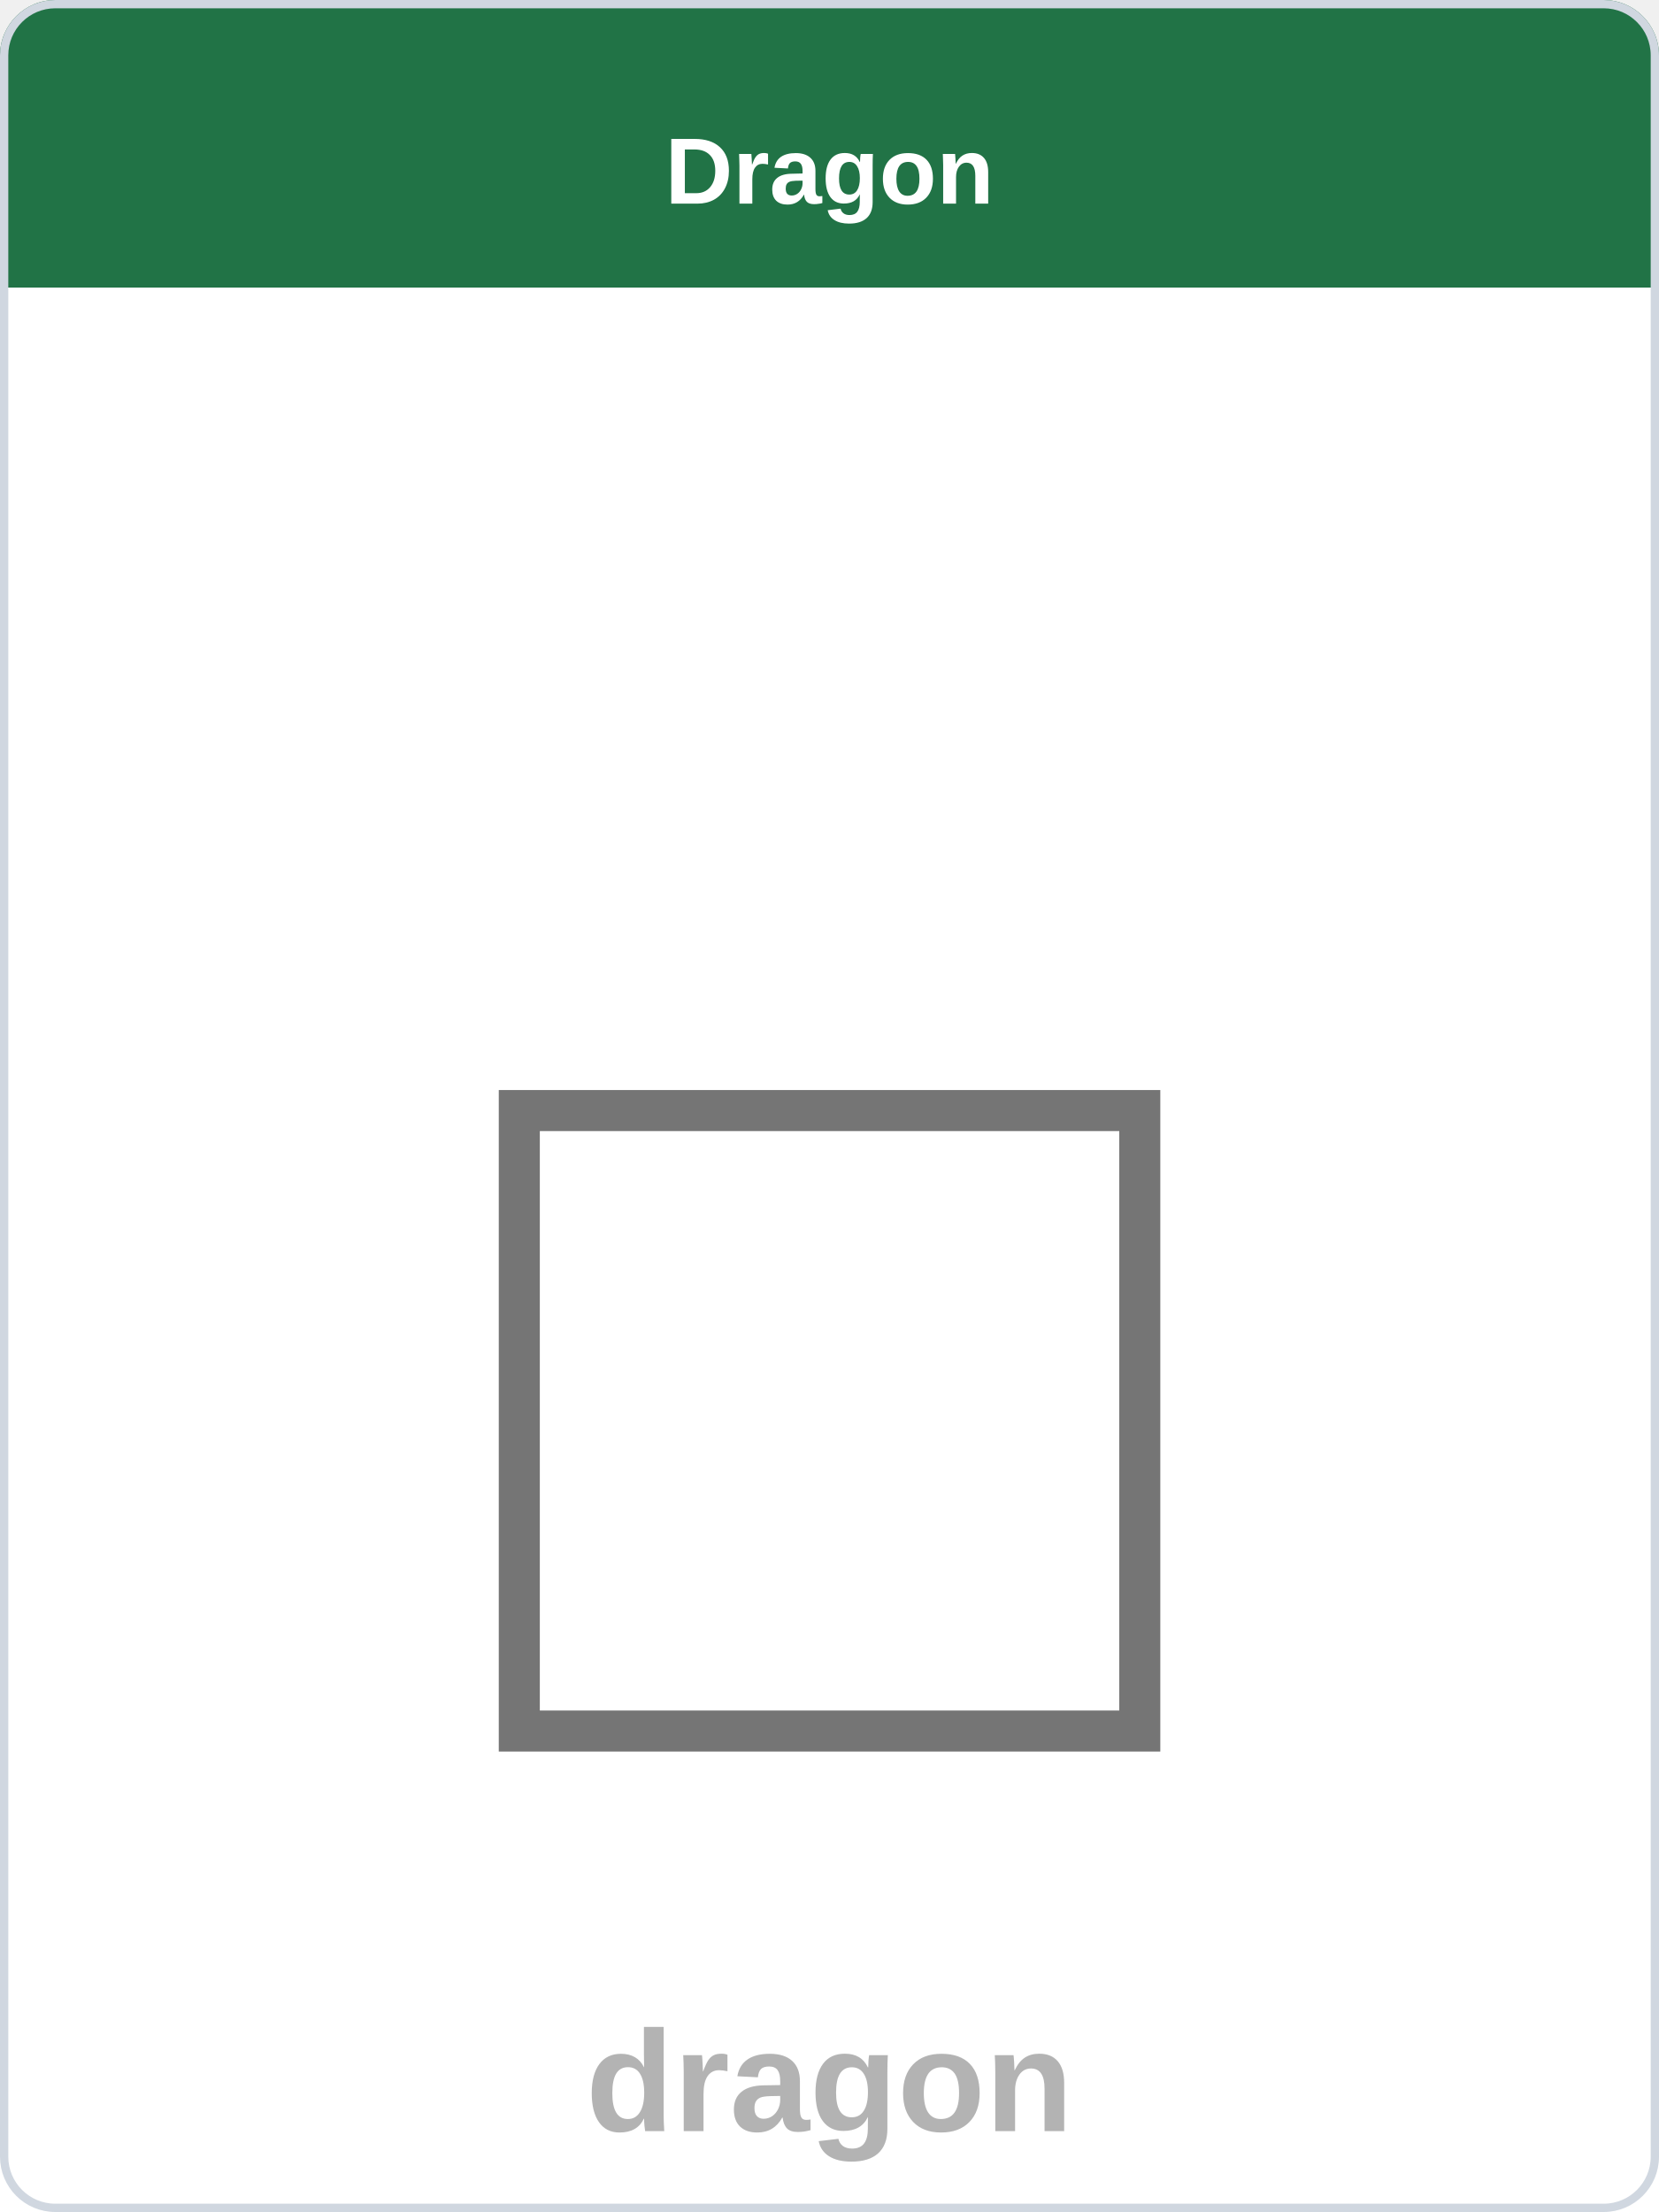
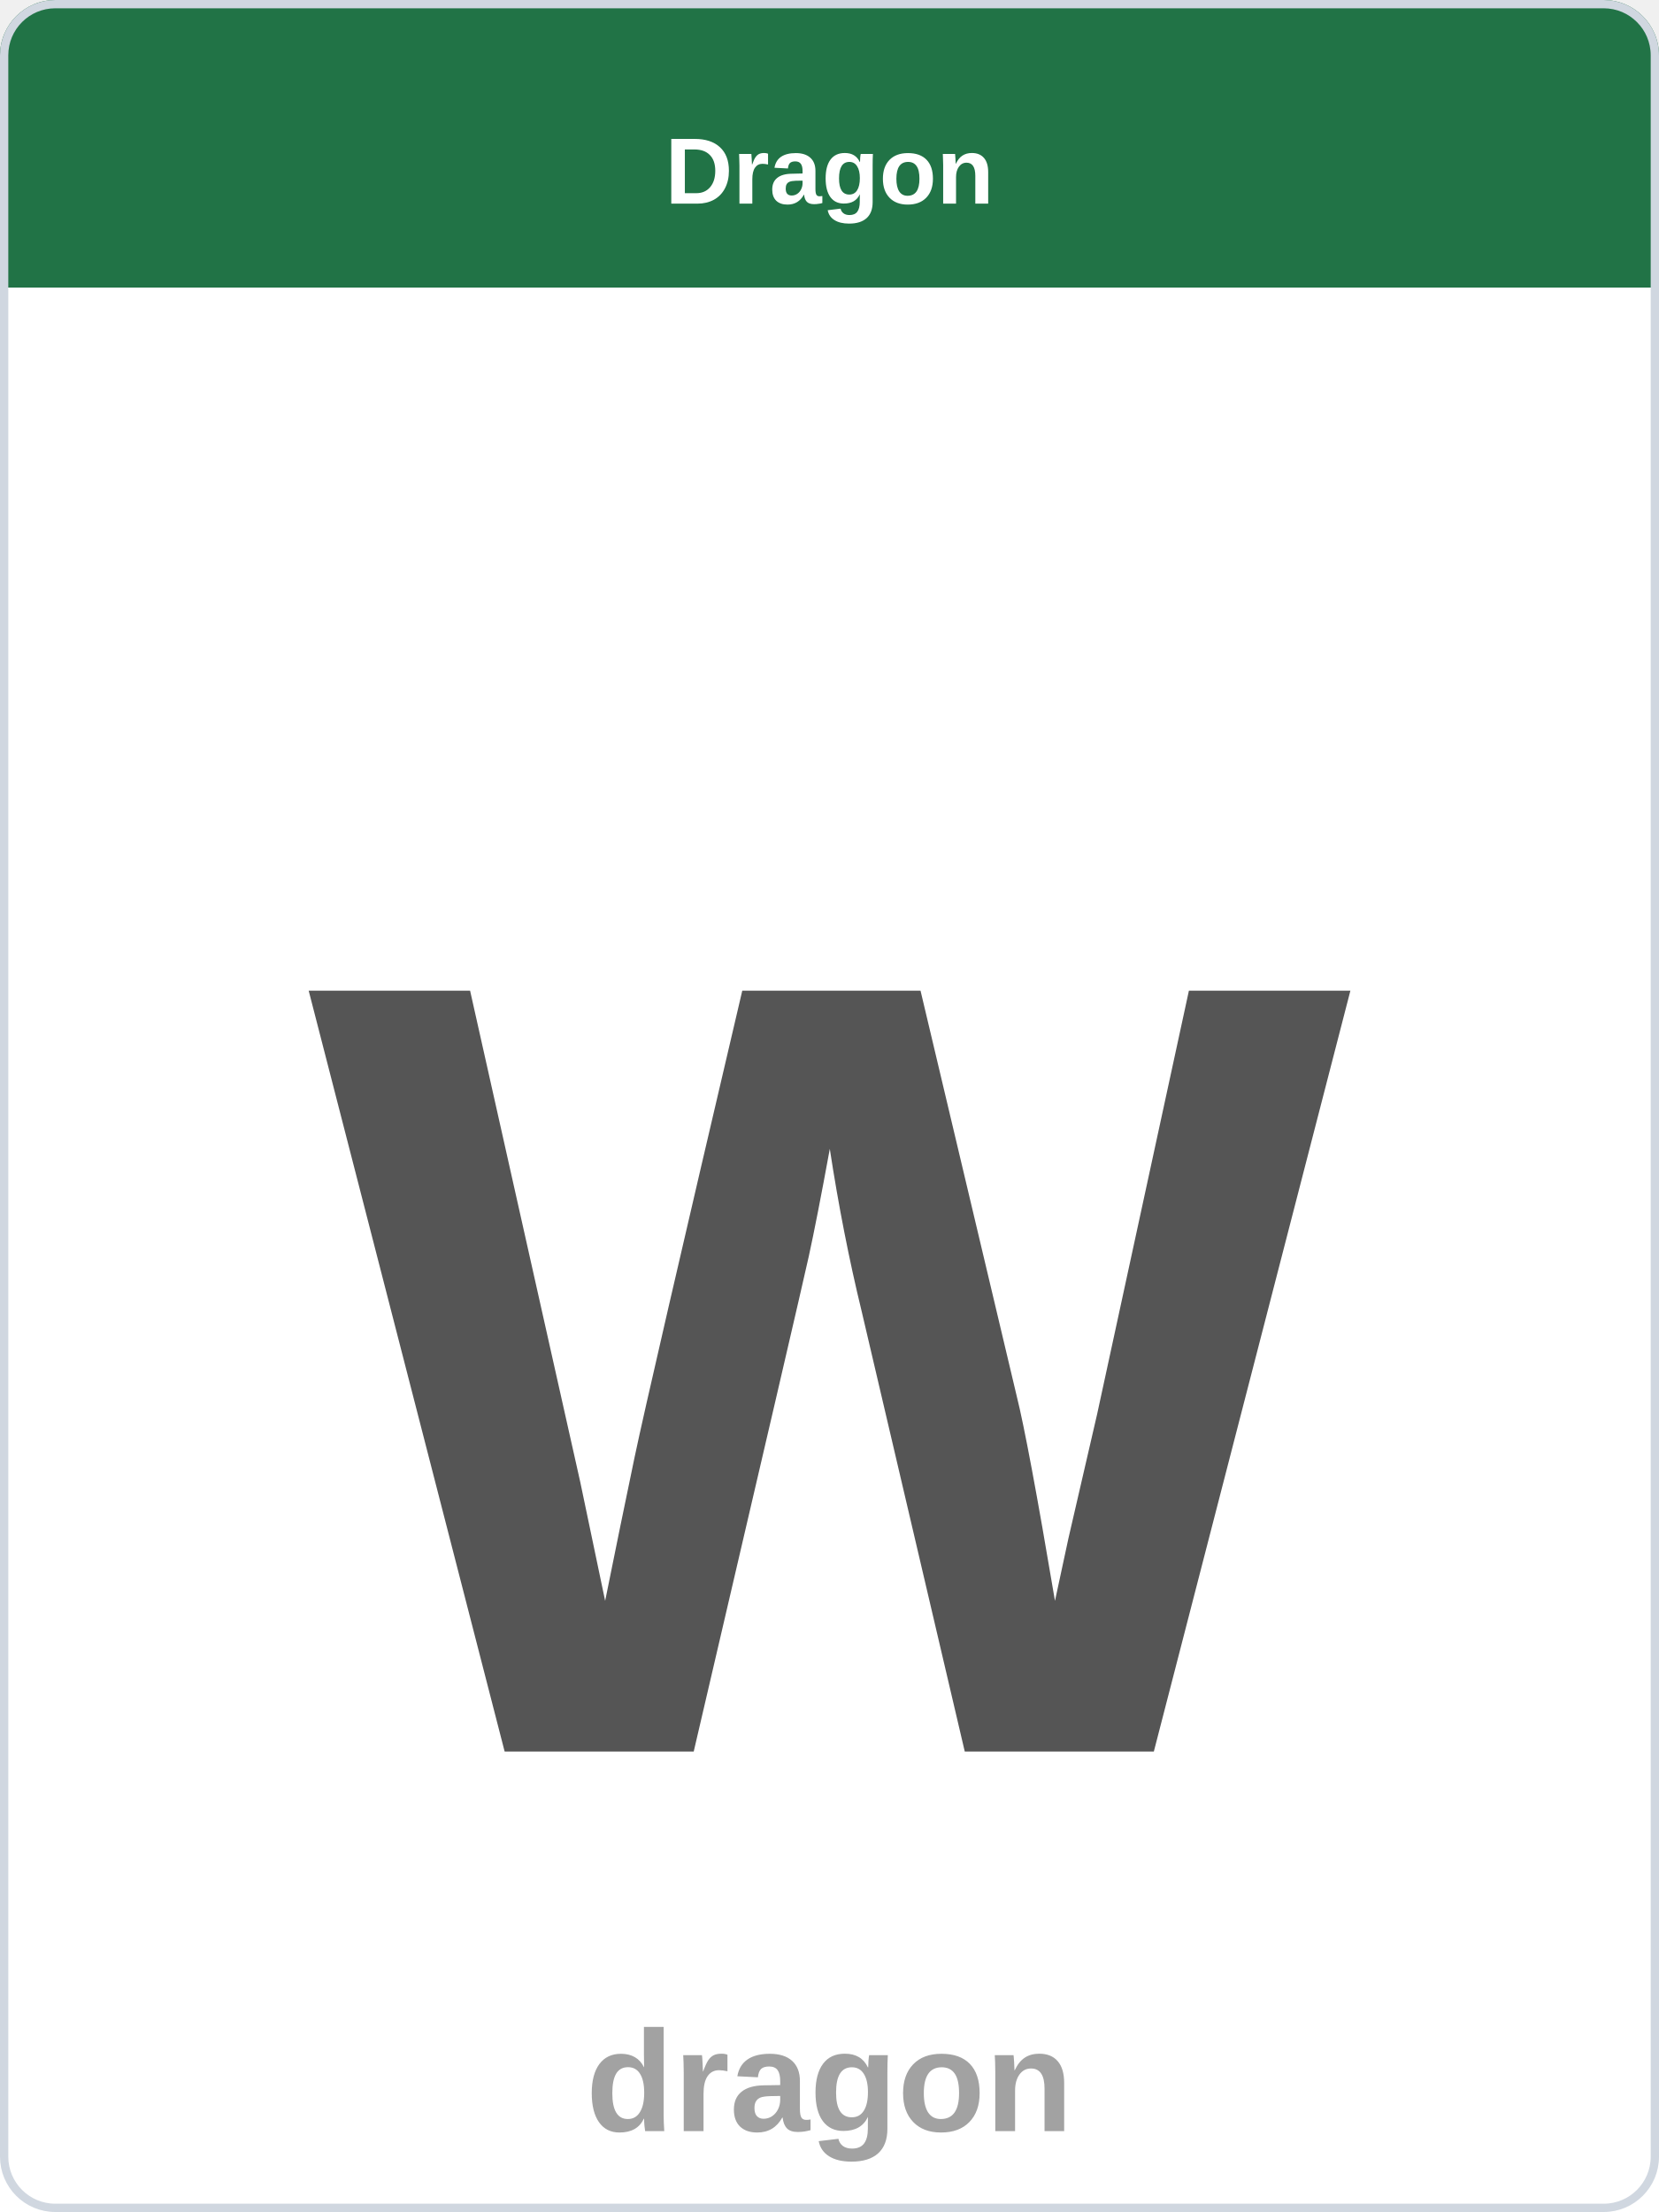
<svg xmlns="http://www.w3.org/2000/svg" viewBox="0 0 300 400" width="300" height="400">
  <rect x="0" y="0" width="300" height="400" rx="10" fill="#FFFFFF" />
  <rect x="0" y="0" width="300" height="52" rx="10" fill="#217346" />
  <rect x="0" y="42" width="300" height="10" fill="#217346" />
  <text x="150" y="32" font-family="Arial,Helvetica,sans-serif" font-size="17" font-weight="bold" fill="#FFFFFF" text-anchor="middle" dominant-baseline="middle">Dragon</text>
  <rect x="0" y="52" width="300" height="348" fill="#FFFFFF" />
-   <text x="150" y="260" font-family="Arial Black,Arial,Helvetica,sans-serif" font-size="200" font-weight="900" fill="#757575" text-anchor="middle" dominant-baseline="middle" letter-spacing="-4">□</text>
-   <text x="150" y="378" font-family="Arial,Helvetica,sans-serif" font-size="26" font-weight="bold" fill="#757575" opacity="0.55" text-anchor="middle" dominant-baseline="middle">dragon</text>
+   <text x="150" y="260" font-family="Arial Black,Arial,Helvetica,sans-serif" font-size="200" font-weight="900" fill="#555555" text-anchor="middle" dominant-baseline="middle" letter-spacing="-4">W</text>
+   <text x="150" y="378" font-family="Arial,Helvetica,sans-serif" font-size="26" font-weight="bold" fill="#555555" opacity="0.55" text-anchor="middle" dominant-baseline="middle">dragon</text>
  <rect x="0.75" y="0.75" width="298.5" height="398.5" rx="9.25" fill="none" stroke="#D0D7E0" stroke-width="1.5" />
</svg>
